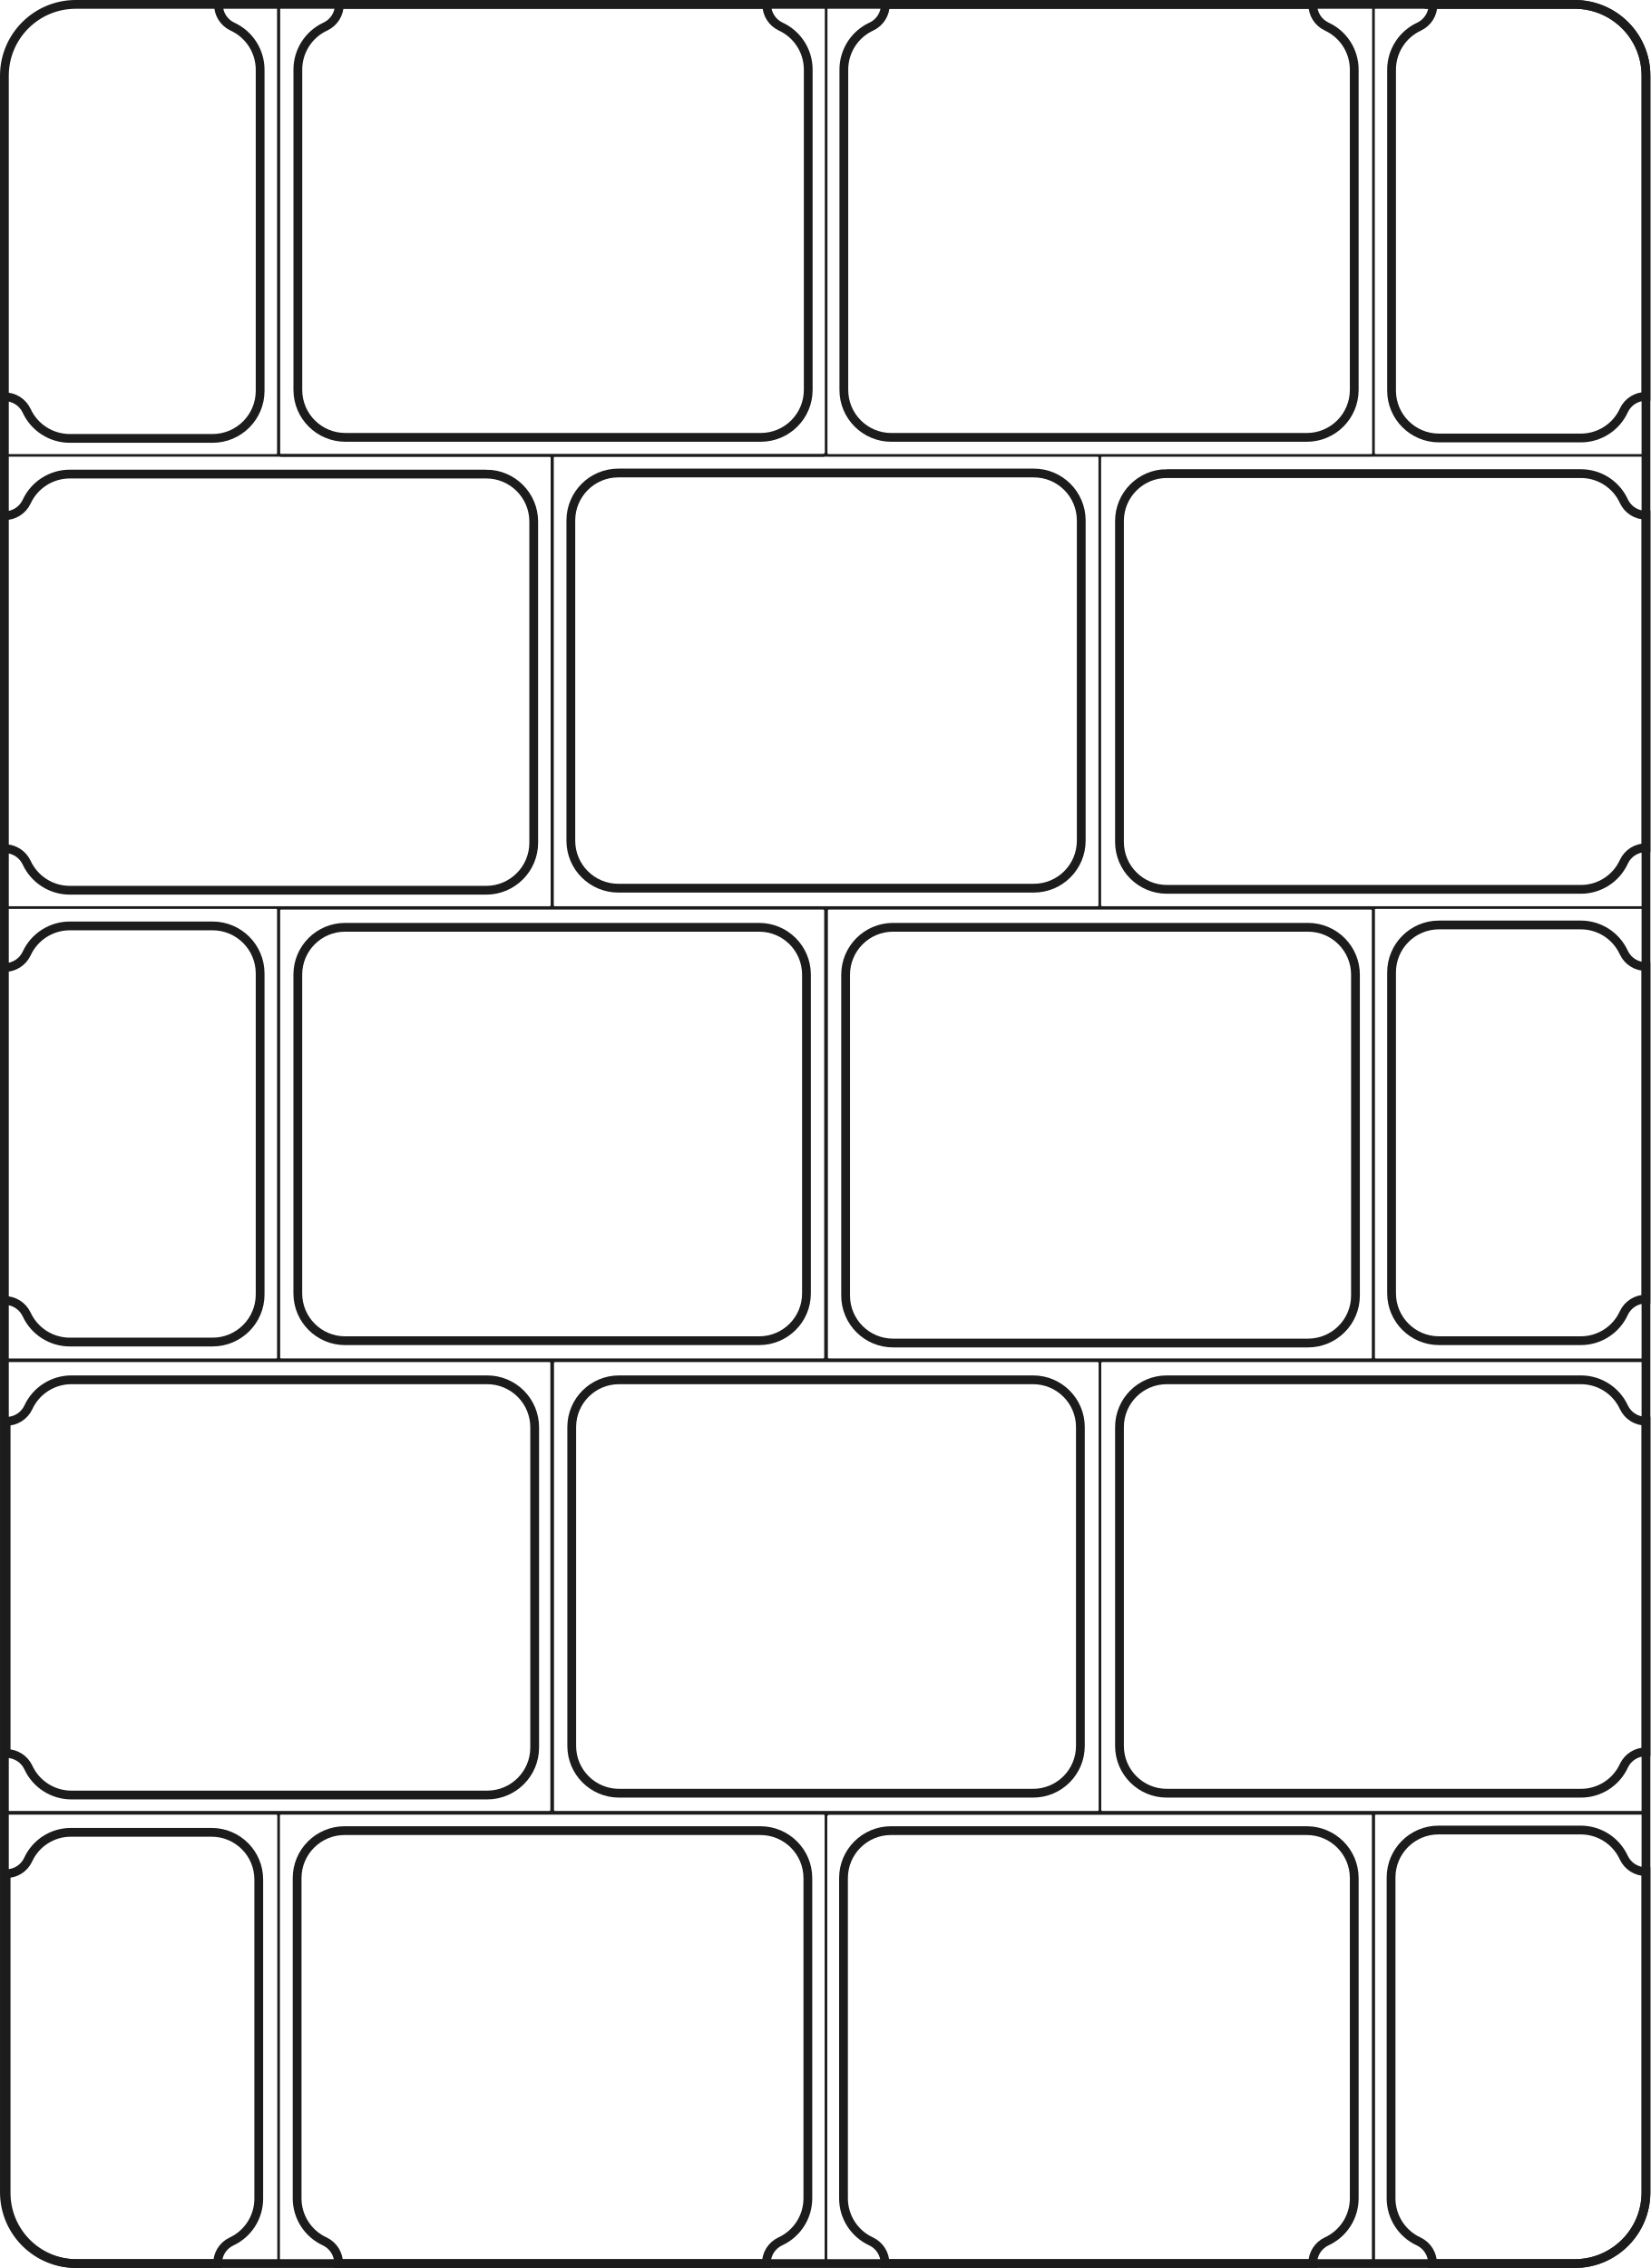
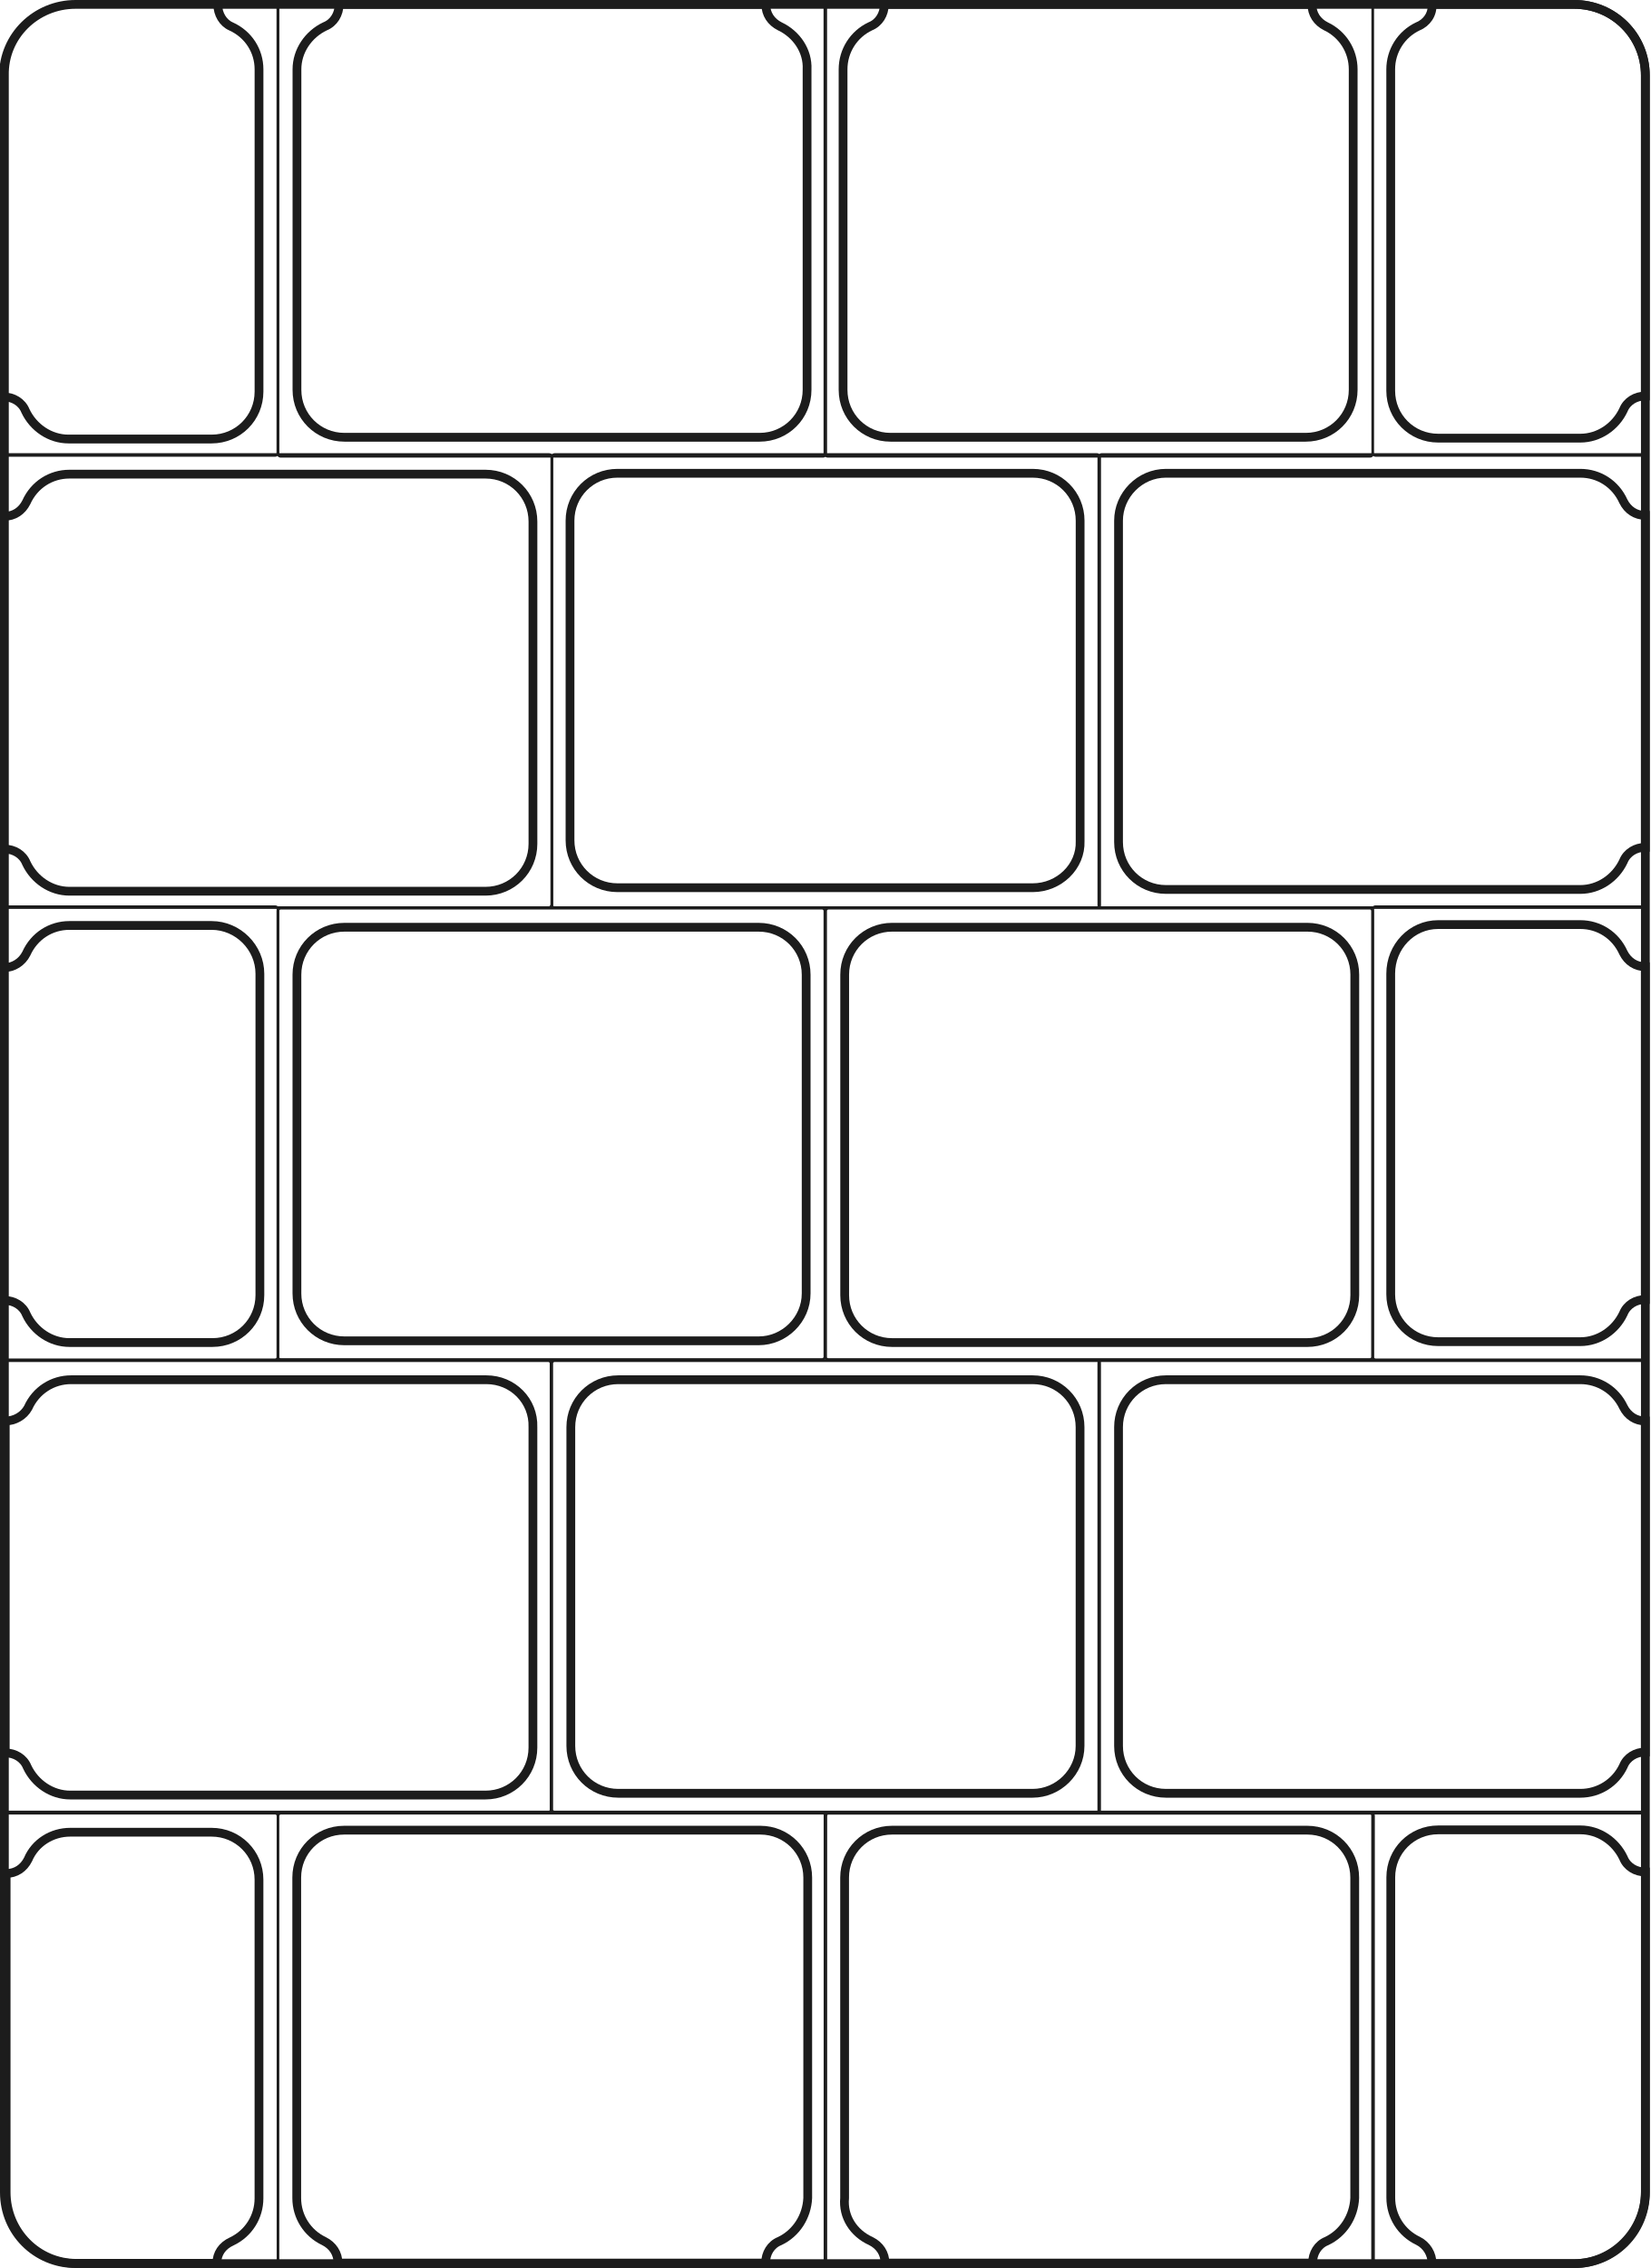
- <svg xmlns="http://www.w3.org/2000/svg" width="187.961" height="258.285" viewBox="0 0 187.961 258.285">
+ <svg xmlns="http://www.w3.org/2000/svg" version="1.1" id="Ebene_1" x="0px" y="0px" viewBox="0 0 188 258.3" style="enable-background:new 0 0 188 258.3;" xml:space="preserve">
+   <style type="text/css">
+ 	.st0{fill:none;stroke:#1C1C1C;}
+ 	.st1{fill:none;stroke:#1C1C1C;stroke-width:0.3;}
+ </style>
  <g transform="translate(0.5 0.365)">
    <g transform="translate(0 0.135)">
-       <path d="M278.246-30.9h-170.7a8.127,8.127,0,0,1-8.128-8.125V-280.055a8.126,8.126,0,0,1,8.128-8.125h170.7a8.126,8.126,0,0,1,8.129,8.125V-39.022A8.127,8.127,0,0,1,278.246-30.9ZM123.126-183.235H106.869a5.413,5.413,0,0,0-4.921,3.156,2.774,2.774,0,0,1-2.531,1.584v37.915A2.773,2.773,0,0,1,101.947-139a5.413,5.413,0,0,0,4.921,3.156h16.257a5.418,5.418,0,0,0,5.419-5.417v-36.561A5.418,5.418,0,0,0,123.126-183.235Zm31.158-51.456H106.867a5.411,5.411,0,0,0-4.921,3.157,2.772,2.772,0,0,1-2.529,1.582v37.916a2.772,2.772,0,0,1,2.529,1.582,5.411,5.411,0,0,0,4.921,3.157h47.417a5.417,5.417,0,0,0,5.419-5.416v-36.562A5.417,5.417,0,0,0,154.284-234.692ZM123.8-288.18H107.545a8.126,8.126,0,0,0-8.128,8.125v36.561h0a2.771,2.771,0,0,1,2.529,1.582,5.414,5.414,0,0,0,4.922,3.158h16.257a5.418,5.418,0,0,0,5.419-5.417v-36.561a5.41,5.41,0,0,0-3.159-4.919A2.77,2.77,0,0,1,123.8-288.18Z" transform="translate(-99.417 288.18)" fill="none" stroke="#1c1c1c" stroke-width="1" />
+       <path class="st0" d="M178.8,257.3H8.1c-4.5,0-8.1-3.6-8.1-8.1V8.1C-0.1,3.6,3.6,0,8.1,0c0,0,0,0,0,0h170.7c4.5,0,8.1,3.6,8.1,8.1    c0,0,0,0,0,0v241C186.9,253.6,183.2,257.3,178.8,257.3z M23.6,104.9H7.4c-2.1,0-4,1.2-4.9,3.2c-0.5,1-1.5,1.6-2.5,1.6v37.9    c1.1,0,2.1,0.6,2.5,1.6c0.9,1.9,2.8,3.2,4.9,3.2h16.3c3,0,5.4-2.4,5.4-5.4v-36.6C29.1,107.4,26.6,104.9,23.6,104.9z M54.8,53.5    H7.4c-2.1,0-4,1.2-4.9,3.2c-0.5,1-1.4,1.6-2.5,1.6v37.9c1.1,0,2.1,0.6,2.5,1.6c0.9,1.9,2.8,3.2,4.9,3.2h47.4c3,0,5.4-2.4,5.4-5.4    c0,0,0,0,0,0V58.9C60.2,55.9,57.8,53.5,54.8,53.5C54.8,53.5,54.8,53.5,54.8,53.5L54.8,53.5z M24.3,0H8.1C3.6,0-0.1,3.6-0.1,8.1    c0,0,0,0,0,0v36.6l0,0c1.1,0,2.1,0.6,2.5,1.6c0.9,1.9,2.8,3.2,4.9,3.2h16.3c3,0,5.4-2.4,5.4-5.4v0V7.4c0-2.1-1.2-4-3.2-4.9    C24.9,2.1,24.3,1.1,24.3,0z" />
    </g>
    <g transform="translate(0.058)">
-       <path d="M-4.921,0a.271.271,0,0,0-.271.271V51.225a.27.27,0,0,0,.271.271H56.843a.27.27,0,0,0,.271-.271m-93.458,0a.27.27,0,0,0,.271.271H-5.464a.271.271,0,0,0,.271-.271V.271A.271.271,0,0,0-5.464,0M25.689,102.991H-36.075a.271.271,0,0,1-.271-.271V51.766a.271.271,0,0,1,.271-.271H25.689a.271.271,0,0,1,.271.271V102.72A.271.271,0,0,1,25.689,102.991Zm-61.763,51.5H-5.464a.271.271,0,0,0,.271-.271V103.262a.271.271,0,0,0-.271-.271H-36.075a.271.271,0,0,0-.271.271v50.953A.27.27,0,0,0-36.075,154.486Z" transform="translate(36.346)" fill="none" stroke="#1c1c1c" stroke-width="0.3" />
+       <path class="st1" d="M31.4,0c-0.1,0-0.3,0.1-0.3,0.3v51c0,0.1,0.1,0.3,0.3,0.3c0,0,0,0,0,0h61.8c0.1,0,0.3-0.1,0.3-0.3    c0,0,0,0,0,0 M-0.1,51.2c0,0.1,0.1,0.3,0.3,0.3c0,0,0,0,0,0h30.6c0.1,0,0.3-0.1,0.3-0.3v-51C31.1,0.1,31,0,30.8,0 M62,103H0.2    c-0.1,0-0.3-0.1-0.3-0.3l0,0v-51c0-0.1,0.1-0.3,0.3-0.3H62c0.1,0,0.3,0.1,0.3,0.3v51C62.2,102.9,62.1,103,62,103z M0.2,154.5h30.6    c0.1,0,0.3-0.1,0.3-0.3v-51c0-0.1-0.1-0.3-0.3-0.3c0,0,0,0,0,0H0.2c-0.1,0-0.3,0.1-0.3,0.3l0,0v51C-0.1,154.4,0.1,154.5,0.2,154.5    C0.2,154.5,0.2,154.5,0.2,154.5L0.2,154.5z" />
    </g>
    <g transform="translate(126.997 0.135)">
-       <path d="M-5.7-16.418h16.17a5.383,5.383,0,0,1,4.894,3.152,2.758,2.758,0,0,0,2.518,1.582V26.192a2.758,2.758,0,0,0-2.518,1.582,5.383,5.383,0,0,1-4.894,3.152H-5.7a5.4,5.4,0,0,1-5.39-5.411V-11.008A5.4,5.4,0,0,1-5.7-16.418Zm-30.991-51.4H10.473a5.381,5.381,0,0,1,4.9,3.154,2.756,2.756,0,0,0,2.516,1.58v37.876h0a2.756,2.756,0,0,0-2.516,1.58,5.381,5.381,0,0,1-4.9,3.154H-36.688a5.4,5.4,0,0,1-5.39-5.411V-62.411A5.4,5.4,0,0,1-36.688-67.822Zm30.317-53.433H9.8a8.1,8.1,0,0,1,8.085,8.117v36.523h0a2.755,2.755,0,0,0-2.515,1.581,5.384,5.384,0,0,1-4.9,3.153H-5.7a5.4,5.4,0,0,1-5.39-5.411v-36.523a5.408,5.408,0,0,1,3.142-4.915A2.766,2.766,0,0,0-6.371-121.255Z" transform="translate(42.078 121.255)" fill="none" stroke="#1c1c1c" stroke-width="1" />
+       <path class="st0" d="M36.3,104.8h16.2c2.1,0,4,1.2,4.9,3.2c0.5,1,1.4,1.6,2.5,1.6v37.9c-1.1,0-2.1,0.6-2.5,1.6    c-0.9,1.9-2.8,3.2-4.9,3.2H36.3c-3,0-5.4-2.4-5.4-5.4c0,0,0,0,0,0v-36.5C30.9,107.3,33.3,104.8,36.3,104.8    C36.3,104.8,36.3,104.8,36.3,104.8z M5.3,53.4h47.2c2.1,0,4,1.2,4.9,3.2c0.5,1,1.4,1.6,2.5,1.6V96l0,0c-1.1,0-2.1,0.6-2.5,1.6    c-0.9,1.9-2.8,3.2-4.9,3.2H5.3c-3,0-5.4-2.4-5.4-5.4c0,0,0,0,0,0V58.8C-0.1,55.9,2.3,53.4,5.3,53.4C5.3,53.4,5.3,53.4,5.3,53.4    L5.3,53.4z M35.6,0h16.2c4.5,0,8.1,3.6,8.1,8.1c0,0,0,0,0,0v36.5l0,0c-1.1,0-2.1,0.6-2.5,1.6c-0.9,1.9-2.8,3.2-4.9,3.2H36.3    c-3,0-5.4-2.4-5.4-5.4c0,0,0,0,0,0V7.4c0-2.1,1.2-4,3.1-4.9C35,2.1,35.7,1.1,35.6,0L35.6,0z" />
    </g>
    <g transform="translate(31.25)">
-       <path d="M-19.483,0a.271.271,0,0,1,.271.271V51.225a.27.27,0,0,1-.271.271H-81.277a.271.271,0,0,1-.271-.271m93.505,0a.271.271,0,0,1-.271.271H-18.941a.271.271,0,0,1-.271-.271V.271A.271.271,0,0,1-18.941,0M-50.109,102.991H11.686a.271.271,0,0,0,.271-.271V51.766a.271.271,0,0,0-.271-.271H-50.109a.27.27,0,0,0-.271.271V102.72A.27.27,0,0,0-50.109,102.991Zm61.793,51.5H-18.941a.271.271,0,0,1-.271-.271V103.262a.271.271,0,0,1,.271-.271H11.685a.271.271,0,0,1,.271.271v50.953A.271.271,0,0,1,11.685,154.486Zm-124.13-51.5h61.794a.271.271,0,0,0,.271-.271V51.766a.271.271,0,0,0-.271-.271h-61.794a.27.27,0,0,0-.271.271V102.72A.27.27,0,0,0-112.445,102.991ZM-81.277,51.5h61.794a.271.271,0,0,0,.271-.271V.271A.271.271,0,0,0-19.483,0H-81.277a.271.271,0,0,0-.271.271V51.225A.271.271,0,0,0-81.277,51.5Zm-62.337,0H-81.82a.272.272,0,0,0,.271-.271V.271A.272.272,0,0,0-81.82,0h-61.794a.272.272,0,0,0-.271.271V51.225A.272.272,0,0,0-143.615,51.5Z" transform="translate(143.886)" fill="none" stroke="#1c1c1c" stroke-width="0.3" />
+       <path class="st1" d="M124.3,0c0.1,0,0.3,0.1,0.3,0.3v51c0,0.1-0.1,0.3-0.3,0.3c0,0,0,0,0,0H62.5c-0.1,0-0.3-0.1-0.3-0.3v0     M155.8,51.2c0,0.1-0.1,0.3-0.3,0.3h-30.6c-0.1,0-0.3-0.1-0.3-0.3v-51c0-0.1,0.1-0.3,0.3-0.3 M93.7,103h61.8    c0.1,0,0.3-0.1,0.3-0.3l0,0v-51c0-0.1-0.1-0.3-0.3-0.3H93.7c-0.1,0-0.3,0.1-0.3,0.3c0,0,0,0,0,0v51C93.4,102.9,93.6,103,93.7,103    C93.7,103,93.7,103,93.7,103z M155.5,154.5h-30.6c-0.1,0-0.3-0.1-0.3-0.3v-51c0-0.1,0.1-0.3,0.3-0.3c0,0,0,0,0,0h30.6    c0.1,0,0.3,0.1,0.3,0.3l0,0v51C155.8,154.4,155.7,154.5,155.5,154.5L155.5,154.5z M31.4,103h61.8c0.1,0,0.3-0.1,0.3-0.3l0,0v-51    c0-0.1-0.1-0.3-0.3-0.3H31.4c-0.1,0-0.3,0.1-0.3,0.3c0,0,0,0,0,0v51C31.1,102.9,31.2,103,31.4,103C31.4,103,31.4,103,31.4,103    L31.4,103z M62.5,51.5h61.8c0.1,0,0.3-0.1,0.3-0.3v-51c0-0.1-0.1-0.3-0.3-0.3H62.5c-0.1,0-0.3,0.1-0.3,0.3c0,0,0,0,0,0v51    C62.3,51.4,62.4,51.5,62.5,51.5C62.5,51.5,62.5,51.5,62.5,51.5z M0.2,51.5H62c0.1,0,0.3-0.1,0.3-0.3v-51C62.3,0.1,62.1,0,62,0H0.2    C0.1,0-0.1,0.1-0.1,0.3v51C-0.1,51.4,0.1,51.5,0.2,51.5C0.2,51.5,0.2,51.5,0.2,51.5L0.2,51.5z" />
    </g>
    <g transform="translate(33.422 0.135)">
-       <path d="M-8.611-.4a2.762,2.762,0,0,1-1.577-2.52v0H-58.867v0A2.761,2.761,0,0,1-60.444-.4,5.4,5.4,0,0,0-63.591,4.51V40.987a5.405,5.405,0,0,0,5.407,5.4h47.313a5.405,5.405,0,0,0,5.407-5.4V4.51A5.4,5.4,0,0,0-8.611-.4Zm62.183,0A2.761,2.761,0,0,1,52-2.916v0H3.317v0A2.761,2.761,0,0,1,1.74-.4,5.4,5.4,0,0,0-1.408,4.51V40.987A5.405,5.405,0,0,0,4,46.39H51.313a5.405,5.405,0,0,0,5.407-5.4V4.51A5.4,5.4,0,0,0,53.573-.4ZM20.222,97.728H-27.093a5.406,5.406,0,0,1-5.408-5.4V55.847a5.406,5.406,0,0,1,5.408-5.4H20.222a5.405,5.405,0,0,1,5.407,5.4V92.324A5.405,5.405,0,0,1,20.222,97.728Z" transform="translate(63.591 2.92)" fill="none" stroke="#1c1c1c" stroke-width="1" />
+       <path class="st0" d="M54.9,2.5c-1-0.5-1.6-1.4-1.6-2.5l0,0H4.7l0,0c0,1.1-0.6,2.1-1.6,2.5C1.2,3.4-0.1,5.3-0.1,7.4v36.5    c0,3,2.4,5.4,5.4,5.4h47.3c3,0,5.4-2.4,5.4-5.4V7.4C58.1,5.3,56.8,3.4,54.9,2.5z M117.1,2.5c-1-0.5-1.6-1.4-1.6-2.5l0,0H66.8l0,0    c0,1.1-0.6,2.1-1.6,2.5c-1.9,0.9-3.1,2.8-3.1,4.9v36.5c0,3,2.4,5.4,5.4,5.4c0,0,0,0,0,0h47.3c3,0,5.4-2.4,5.4-5.4V7.4    C120.2,5.3,119,3.4,117.1,2.5L117.1,2.5z M83.7,100.6H36.4c-3,0-5.4-2.4-5.4-5.4V58.8c0-3,2.4-5.4,5.4-5.4h47.3    c3,0,5.4,2.4,5.4,5.4v36.5C89.2,98.2,86.7,100.6,83.7,100.6C83.7,100.6,83.7,100.6,83.7,100.6z" />
    </g>
    <g transform="translate(31.25 103.069)">
-       <path d="M-.042-8.053H61.684a.271.271,0,0,0,.271-.271V-59.2a.271.271,0,0,0-.271-.271H-.042a.27.27,0,0,0-.271.271V-8.323A.27.27,0,0,0-.042-8.053Z" transform="translate(0.313 59.471)" fill="none" stroke="#1c1c1c" stroke-width="0.3" />
+       <path class="st1" d="M0.2,51.4h61.7c0.1,0,0.3-0.1,0.3-0.3V0.3c0-0.1-0.1-0.3-0.3-0.3H0.2C0.1,0-0.1,0.1-0.1,0.3c0,0,0,0,0,0v50.9    C-0.1,51.3,0.1,51.4,0.2,51.4C0.2,51.4,0.2,51.4,0.2,51.4z" />
    </g>
    <g transform="translate(33.418 105.239)">
-       <path d="M-8.229-7.373H-55.381a5.384,5.384,0,0,1-5.389-5.38V-49.072a5.384,5.384,0,0,1,5.389-5.38H-8.229a5.385,5.385,0,0,1,5.389,5.38v36.318A5.385,5.385,0,0,1-8.229-7.373Z" transform="translate(60.77 54.452)" fill="none" stroke="#1c1c1c" stroke-width="1" />
+       <path class="st0" d="M52.5,47.1H5.3c-3,0-5.4-2.4-5.4-5.4c0,0,0,0,0,0V5.4c0-3,2.4-5.4,5.4-5.4c0,0,0,0,0,0h47.2    c3,0,5.4,2.4,5.4,5.4v36.3C57.9,44.7,55.4,47.1,52.5,47.1z" />
    </g>
    <g transform="translate(93.637 103.069)">
-       <path d="M-.042-8.053H61.683a.271.271,0,0,0,.271-.271V-59.2a.271.271,0,0,0-.271-.271H-.042a.27.27,0,0,0-.271.271V-8.323A.27.27,0,0,0-.042-8.053Z" transform="translate(0.313 59.471)" fill="none" stroke="#1c1c1c" stroke-width="0.3" />
+       <path class="st1" d="M0.2,51.4h61.7c0.1,0,0.3-0.1,0.3-0.3V0.3c0-0.1-0.1-0.3-0.3-0.3H0.2C0.1,0-0.1,0.1-0.1,0.3c0,0,0,0,0,0v50.9    C-0.1,51.3,0.1,51.4,0.2,51.4C0.2,51.4,0.2,51.4,0.2,51.4z" />
    </g>
    <g transform="translate(95.805 105.237)">
-       <path d="M-8.248-7.415H-55.515a5.406,5.406,0,0,1-5.4-5.411V-49.349a5.406,5.406,0,0,1,5.4-5.411H-8.248a5.406,5.406,0,0,1,5.4,5.411v36.524A5.406,5.406,0,0,1-8.248-7.415ZM5.931,97.422H22.137a8.11,8.11,0,0,0,8.1-8.117V52.782h0A2.763,2.763,0,0,1,27.717,51.2a5.4,5.4,0,0,0-4.906-3.154H6.606a5.406,5.406,0,0,0-5.4,5.412V89.981A5.405,5.405,0,0,0,4.353,94.9,2.768,2.768,0,0,1,5.931,97.422Z" transform="translate(60.917 54.76)" fill="none" stroke="#1c1c1c" stroke-width="1" />
+       <path class="st0" d="M52.6,47.3H5.3c-3,0-5.4-2.4-5.4-5.4V5.4c0-3,2.4-5.4,5.4-5.4h47.3c3,0,5.4,2.4,5.4,5.4v36.5    C58,44.9,55.6,47.3,52.6,47.3z M66.8,152.2H83c4.5,0,8.1-3.6,8.1-8.1v-36.5l0,0c-1.1,0-2.1-0.6-2.5-1.6c-0.9-1.9-2.8-3.2-4.9-3.2    H67.5c-3,0-5.4,2.4-5.4,5.4c0,0,0,0,0,0v36.5c0,2.1,1.2,4,3.1,4.9C66.2,150.1,66.8,151.1,66.8,152.2z" />
    </g>
    <g transform="translate(93.637 206.137)">
-       <path d="M-9.715-8.053a.27.27,0,0,0,.271-.271V-59.2a.27.27,0,0,0-.271-.271H-71.479a.27.27,0,0,0-.271.271m93.458,0a.27.27,0,0,0-.271-.271H-9.173a.271.271,0,0,0-.271.271V-8.323a.271.271,0,0,0,.271.271" transform="translate(71.75 59.471)" fill="none" stroke="#1c1c1c" stroke-width="0.3" />
+       <path class="st1" d="M62,51.4c0.1,0,0.3-0.1,0.3-0.3c0,0,0,0,0,0V0.3C62.2,0.1,62.1,0,62,0c0,0,0,0,0,0H0.2C0.1,0-0.1,0.1-0.1,0.3    c0,0,0,0,0,0 M93.4,0.3c0-0.1-0.1-0.3-0.3-0.3c0,0,0,0,0,0H62.5c-0.1,0-0.3,0.1-0.3,0.3v50.9c0,0.1,0.1,0.3,0.3,0.3" />
    </g>
    <g transform="translate(0.197 208.305)">
-       <path d="M-3.772-7.692H-19.831a8.052,8.052,0,0,1-8.029-8.074V-52.1h0a2.738,2.738,0,0,0,2.5-1.573A5.345,5.345,0,0,1-20.5-56.805H-4.441A5.368,5.368,0,0,1,.912-51.423v36.33A5.379,5.379,0,0,1-2.208-10.2,2.755,2.755,0,0,0-3.772-7.692Z" transform="translate(27.86 56.805)" fill="none" stroke="#1c1c1c" stroke-width="1" />
+       <path class="st0" d="M24,49.1H8c-4.4,0-8-3.6-8-8.1V4.7l0,0c1.1,0,2-0.6,2.5-1.6C3.3,1.2,5.2,0,7.3,0h16.1c3,0,5.4,2.4,5.4,5.4    v36.3c0,2.1-1.2,4-3.1,4.9C24.6,47.1,24,48,24,49.1z" />
    </g>
    <g transform="translate(0.062 206.137)">
-       <path d="M-4.924-8.053a.27.27,0,0,1-.271-.271V-59.2a.27.27,0,0,1,.271-.271H56.871a.271.271,0,0,1,.271.271m-93.505,0a.27.27,0,0,1,.271-.271H-5.466a.271.271,0,0,1,.271.271V-8.323a.271.271,0,0,1-.271.271M56.871-59.471H-4.924a.27.27,0,0,0-.271.271V-8.323a.271.271,0,0,0,.271.271H56.871a.271.271,0,0,0,.271-.271V-59.2A.271.271,0,0,0,56.871-59.471Zm62.337,0H57.414a.271.271,0,0,0-.271.271V-8.323a.272.272,0,0,0,.271.271h61.794a.272.272,0,0,0,.271-.271V-59.2A.271.271,0,0,0,119.208-59.471Z" transform="translate(36.363 59.471)" fill="none" stroke="#1c1c1c" stroke-width="0.3" />
+       <path class="st1" d="M31.4,51.4c-0.1,0-0.3-0.1-0.3-0.3c0,0,0,0,0,0V0.3c0-0.1,0.1-0.3,0.3-0.3c0,0,0,0,0,0h61.8    c0.1,0,0.3,0.1,0.3,0.3 M-0.1,0.3C-0.1,0.1,0.1,0,0.2,0c0,0,0,0,0,0h30.6c0.1,0,0.3,0.1,0.3,0.3v50.9c0,0.1-0.1,0.3-0.3,0.3     M93.2,0H31.4c-0.1,0-0.3,0.1-0.3,0.3c0,0,0,0,0,0v50.9c0,0.1,0.1,0.3,0.3,0.3h61.8c0.1,0,0.3-0.1,0.3-0.3V0.3    C93.4,0.1,93.3,0,93.2,0z M155.5,0H93.7c-0.1,0-0.3,0.1-0.3,0.3v50.9c0,0.1,0.1,0.3,0.3,0.3h61.8c0.1,0,0.3-0.1,0.3-0.3V0.3    C155.8,0.1,155.7,0,155.5,0L155.5,0z" />
    </g>
    <g transform="translate(0.197 156.771)">
-       <path d="M-15.429-15.367a2.762,2.762,0,0,1,1.578,2.52v0H34.862v0a2.761,2.761,0,0,1,1.578-2.52,5.4,5.4,0,0,0,3.15-4.906V-56.749a5.407,5.407,0,0,0-5.411-5.4H-13.167a5.407,5.407,0,0,0-5.411,5.4v36.476A5.4,5.4,0,0,0-15.429-15.367Zm-62.227,0a2.761,2.761,0,0,1,1.578,2.52v0h48.713v0a2.762,2.762,0,0,1,1.578-2.52,5.4,5.4,0,0,0,3.15-4.906V-56.749a5.407,5.407,0,0,0-5.411-5.4H-75.394a5.407,5.407,0,0,0-5.411,5.4v36.476A5.4,5.4,0,0,0-77.656-15.367Zm18.495-98.123h-47.346a5.4,5.4,0,0,0-4.914,3.15,2.767,2.767,0,0,1-2.525,1.579v37.827a2.767,2.767,0,0,1,2.525,1.579,5.4,5.4,0,0,0,4.914,3.15h47.346a5.407,5.407,0,0,0,5.411-5.4v-36.476A5.407,5.407,0,0,0-59.161-113.49Z" transform="translate(113.947 113.49)" fill="none" stroke="#1c1c1c" stroke-width="1" />
+       <path class="st0" d="M98.5,98.1c1,0.5,1.6,1.4,1.6,2.5l0,0h48.7l0,0c0-1.1,0.6-2.1,1.6-2.5c1.9-0.9,3.1-2.8,3.2-4.9V56.7    c0-3-2.4-5.4-5.4-5.4h-47.3c-3,0-5.4,2.4-5.4,5.4v36.5C95.3,95.3,96.5,97.2,98.5,98.1z M36.2,98.1c1,0.5,1.6,1.4,1.6,2.5l0,0h48.7    l0,0c0-1.1,0.6-2.1,1.6-2.5c1.9-0.9,3.1-2.8,3.2-4.9V56.7c0-3-2.4-5.4-5.4-5.4H38.5c-3,0-5.4,2.4-5.4,5.4v36.5    C33.1,95.3,34.3,97.2,36.2,98.1z M54.7,0H7.4c-2.1,0-4,1.2-4.9,3.2C2,4.1,1,4.7-0.1,4.7v37.8c1.1,0,2.1,0.6,2.5,1.6    c0.9,1.9,2.8,3.2,4.9,3.2h47.3c3,0,5.4-2.4,5.4-5.4V5.4C60.1,2.4,57.7,0,54.7,0C54.7,0,54.7,0,54.7,0z" />
    </g>
    <g transform="translate(0.062 154.601)">
-       <path d="M-9.709-8.053H-71.435a.271.271,0,0,1-.271-.271V-59.2a.271.271,0,0,1,.271-.271H-9.709a.27.27,0,0,1,.271.271V-8.323A.27.27,0,0,1-9.709-8.053Z" transform="translate(71.706 59.471)" fill="none" stroke="#1c1c1c" stroke-width="0.3" />
+       <path class="st1" d="M61.9,51.4H0.2c-0.1,0-0.3-0.1-0.3-0.3c0,0,0,0,0,0V0.3C-0.1,0.1,0.1,0,0.2,0l0,0h61.7c0.1,0,0.3,0.1,0.3,0.3    c0,0,0,0,0,0v50.9C62.2,51.3,62.1,51.4,61.9,51.4C61.9,51.4,61.9,51.4,61.9,51.4z" />
    </g>
    <g transform="translate(126.997 156.771)">
-       <path d="M-.844,0H46.317a5.384,5.384,0,0,1,4.9,3.136,2.757,2.757,0,0,0,2.516,1.572V42.371a2.757,2.757,0,0,0-2.516,1.572,5.382,5.382,0,0,1-4.9,3.136H-.844a5.385,5.385,0,0,1-5.39-5.38V5.38A5.385,5.385,0,0,1-.844,0Z" transform="translate(6.234)" fill="none" stroke="#1c1c1c" stroke-width="1" />
+       <path class="st0" d="M5.3,0h47.2c2.1,0,4,1.2,4.9,3.1c0.5,1,1.4,1.6,2.5,1.6v37.7c-1.1,0-2.1,0.6-2.5,1.6    c-0.9,1.9-2.8,3.1-4.9,3.1H5.3c-3,0-5.4-2.4-5.4-5.4v0V5.4C-0.1,2.4,2.3,0,5.3,0C5.3,0,5.3,0,5.3,0z" />
    </g>
    <g transform="translate(62.445 154.601)">
-       <path d="M-9.8-8.053H51.98a.27.27,0,0,0,.271-.271V-59.2a.27.27,0,0,0-.271-.271H-9.8a.27.27,0,0,0-.271.271V-8.323A.27.27,0,0,0-9.8-8.053Zm-62.325,0h61.783a.271.271,0,0,0,.271-.271V-59.2a.271.271,0,0,0-.271-.271H-72.128a.27.27,0,0,0-.271.271V-8.323A.27.27,0,0,0-72.128-8.053Z" transform="translate(72.399 59.471)" fill="none" stroke="#1c1c1c" stroke-width="0.3" />
+       <path class="st1" d="M62.5,51.4h61.8c0.1,0,0.3-0.1,0.3-0.3c0,0,0,0,0,0V0.3c0-0.1-0.1-0.3-0.3-0.3c0,0,0,0,0,0H62.5    c-0.1,0-0.3,0.1-0.3,0.3c0,0,0,0,0,0v50.9C62.3,51.3,62.4,51.4,62.5,51.4C62.5,51.4,62.5,51.4,62.5,51.4z M0.2,51.4H62    c0.1,0,0.3-0.1,0.3-0.3V0.3C62.3,0.1,62.1,0,62,0H0.2C0.1,0-0.1,0.1-0.1,0.3c0,0,0,0,0,0v50.9C-0.1,51.3,0.1,51.4,0.2,51.4    C0.2,51.4,0.2,51.4,0.2,51.4L0.2,51.4z" />
    </g>
    <g transform="translate(64.614 156.771)">
-       <path d="M-8.229-7.373H-55.381a5.384,5.384,0,0,1-5.389-5.38V-49.072a5.384,5.384,0,0,1,5.389-5.38H-8.229a5.385,5.385,0,0,1,5.389,5.38v36.318A5.385,5.385,0,0,1-8.229-7.373Z" transform="translate(60.77 54.452)" fill="none" stroke="#1c1c1c" stroke-width="1" />
+       <path class="st0" d="M52.5,47.1H5.3c-3,0-5.4-2.4-5.4-5.4c0,0,0,0,0,0V5.4c0-3,2.4-5.4,5.4-5.4c0,0,0,0,0,0h47.2    c3,0,5.4,2.4,5.4,5.4v36.3C57.9,44.7,55.4,47.1,52.5,47.1z" />
    </g>
  </g>
</svg>
